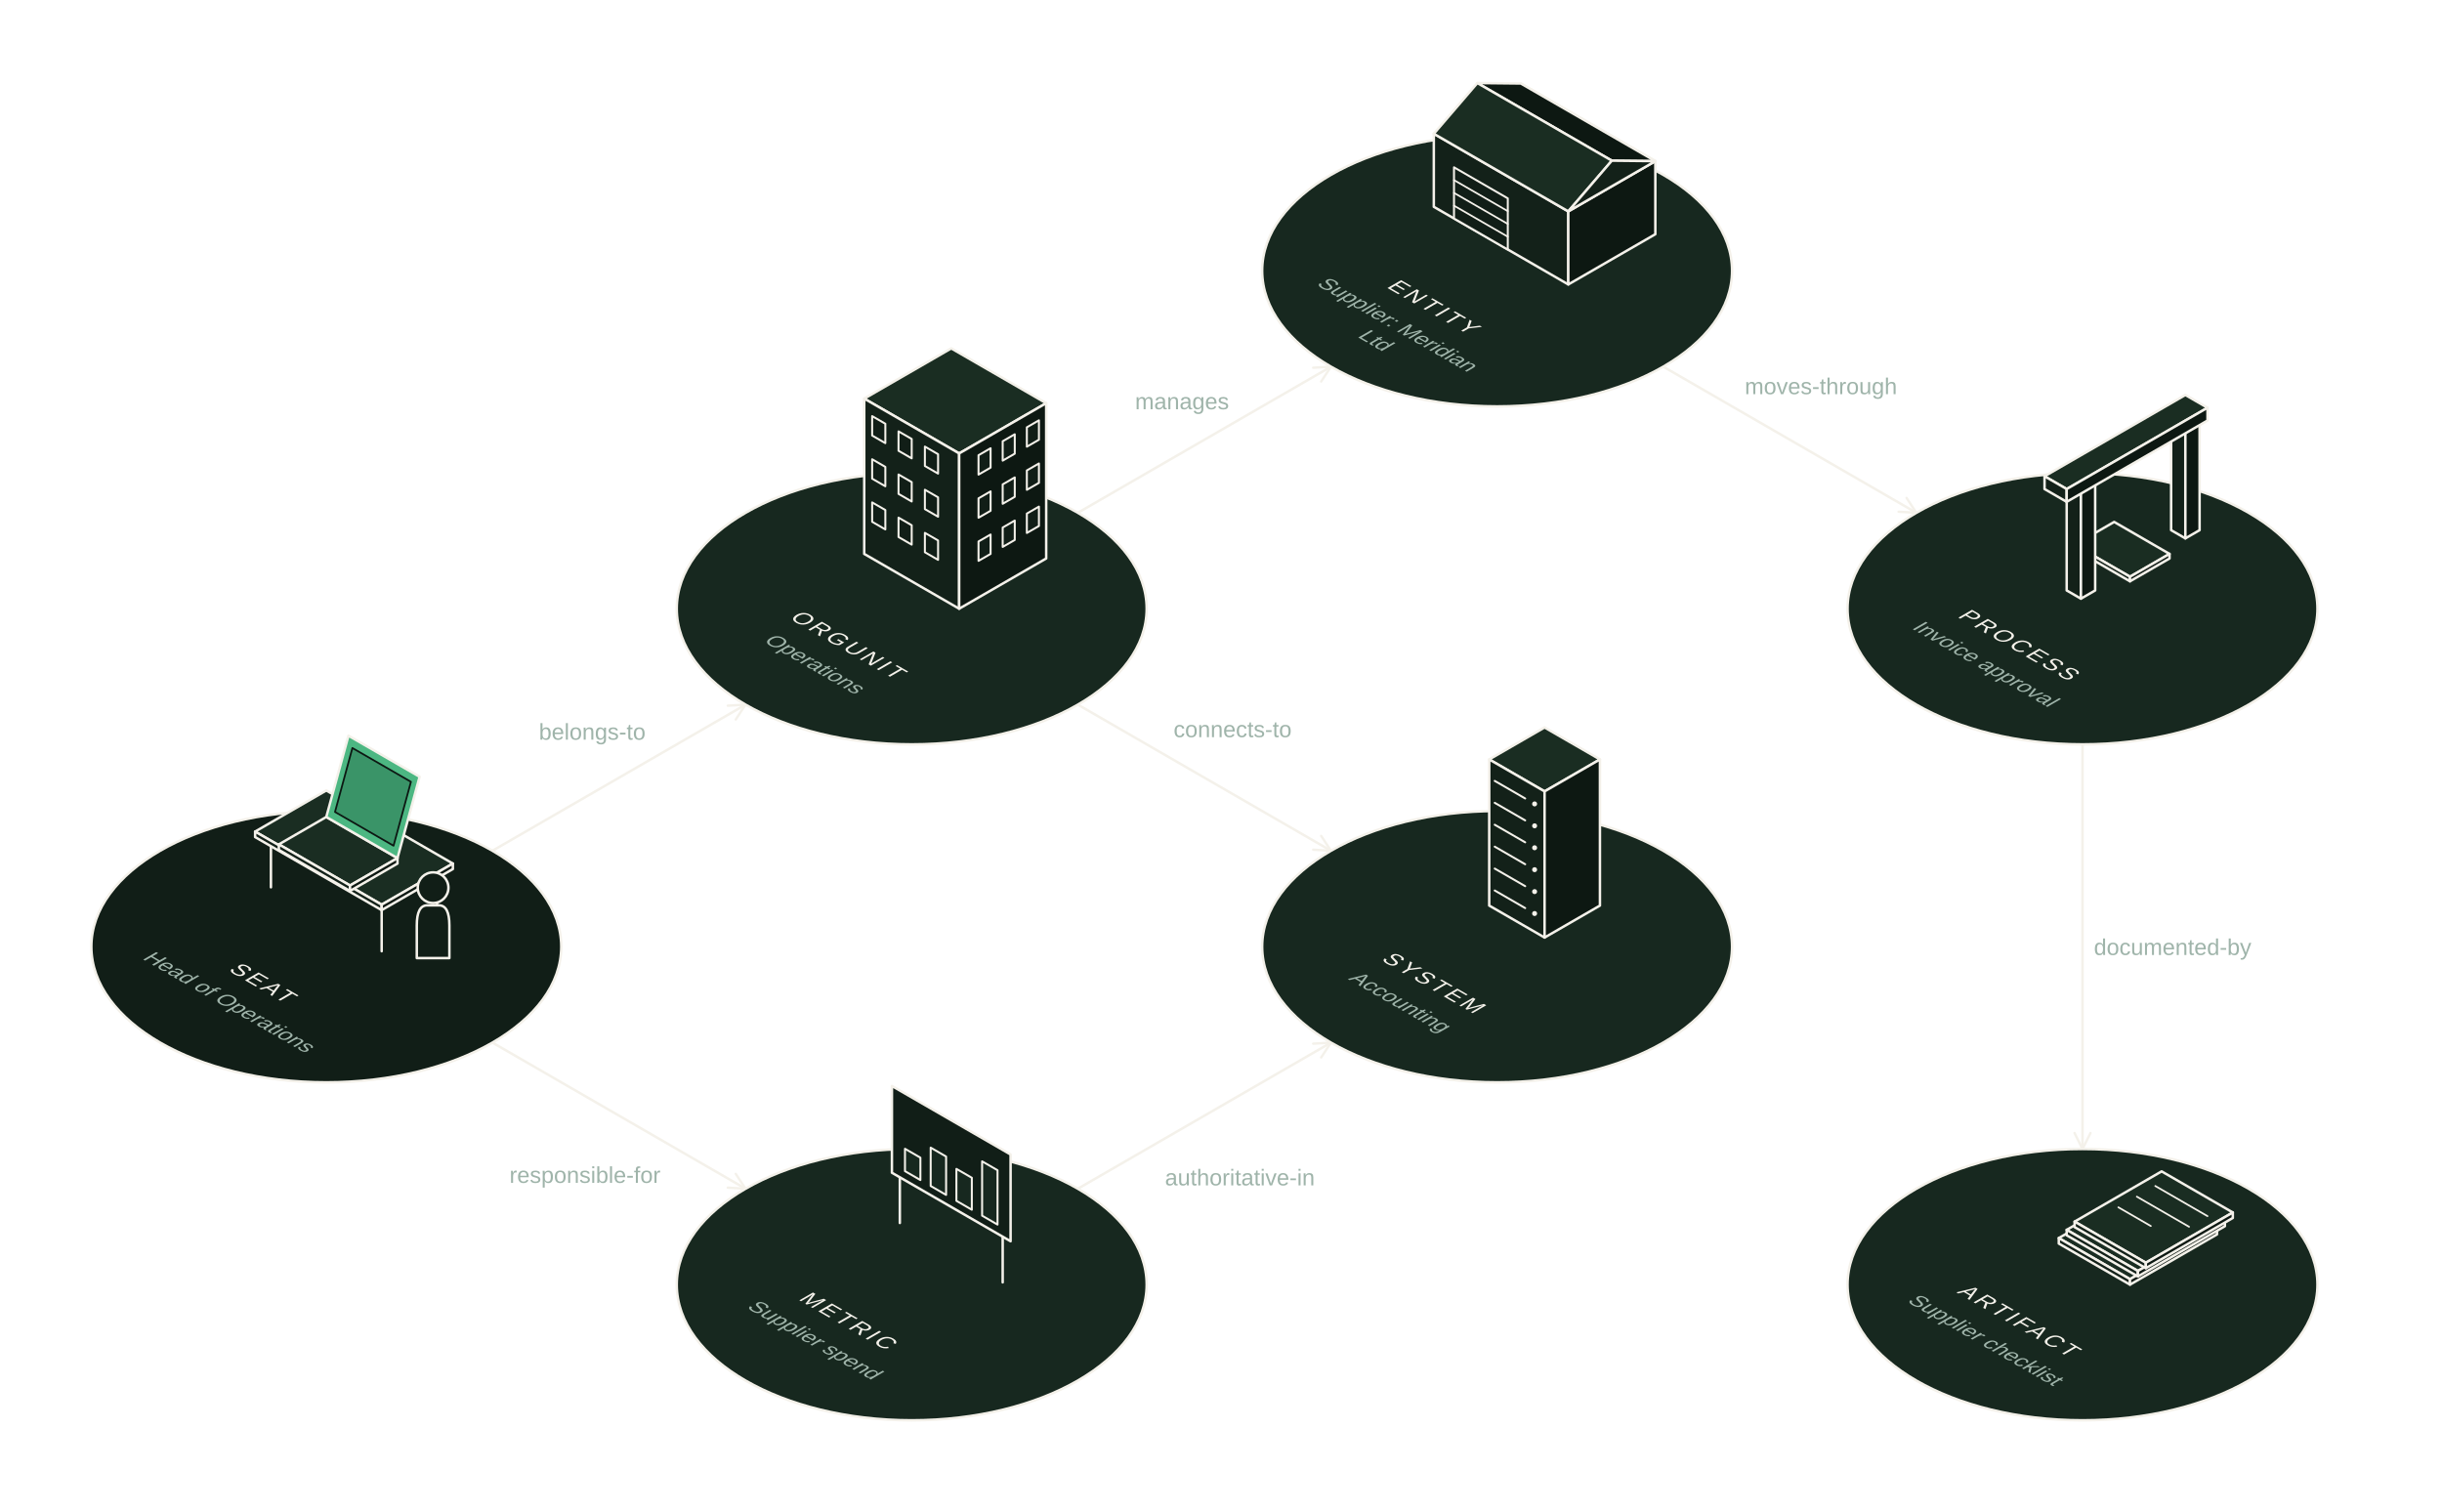
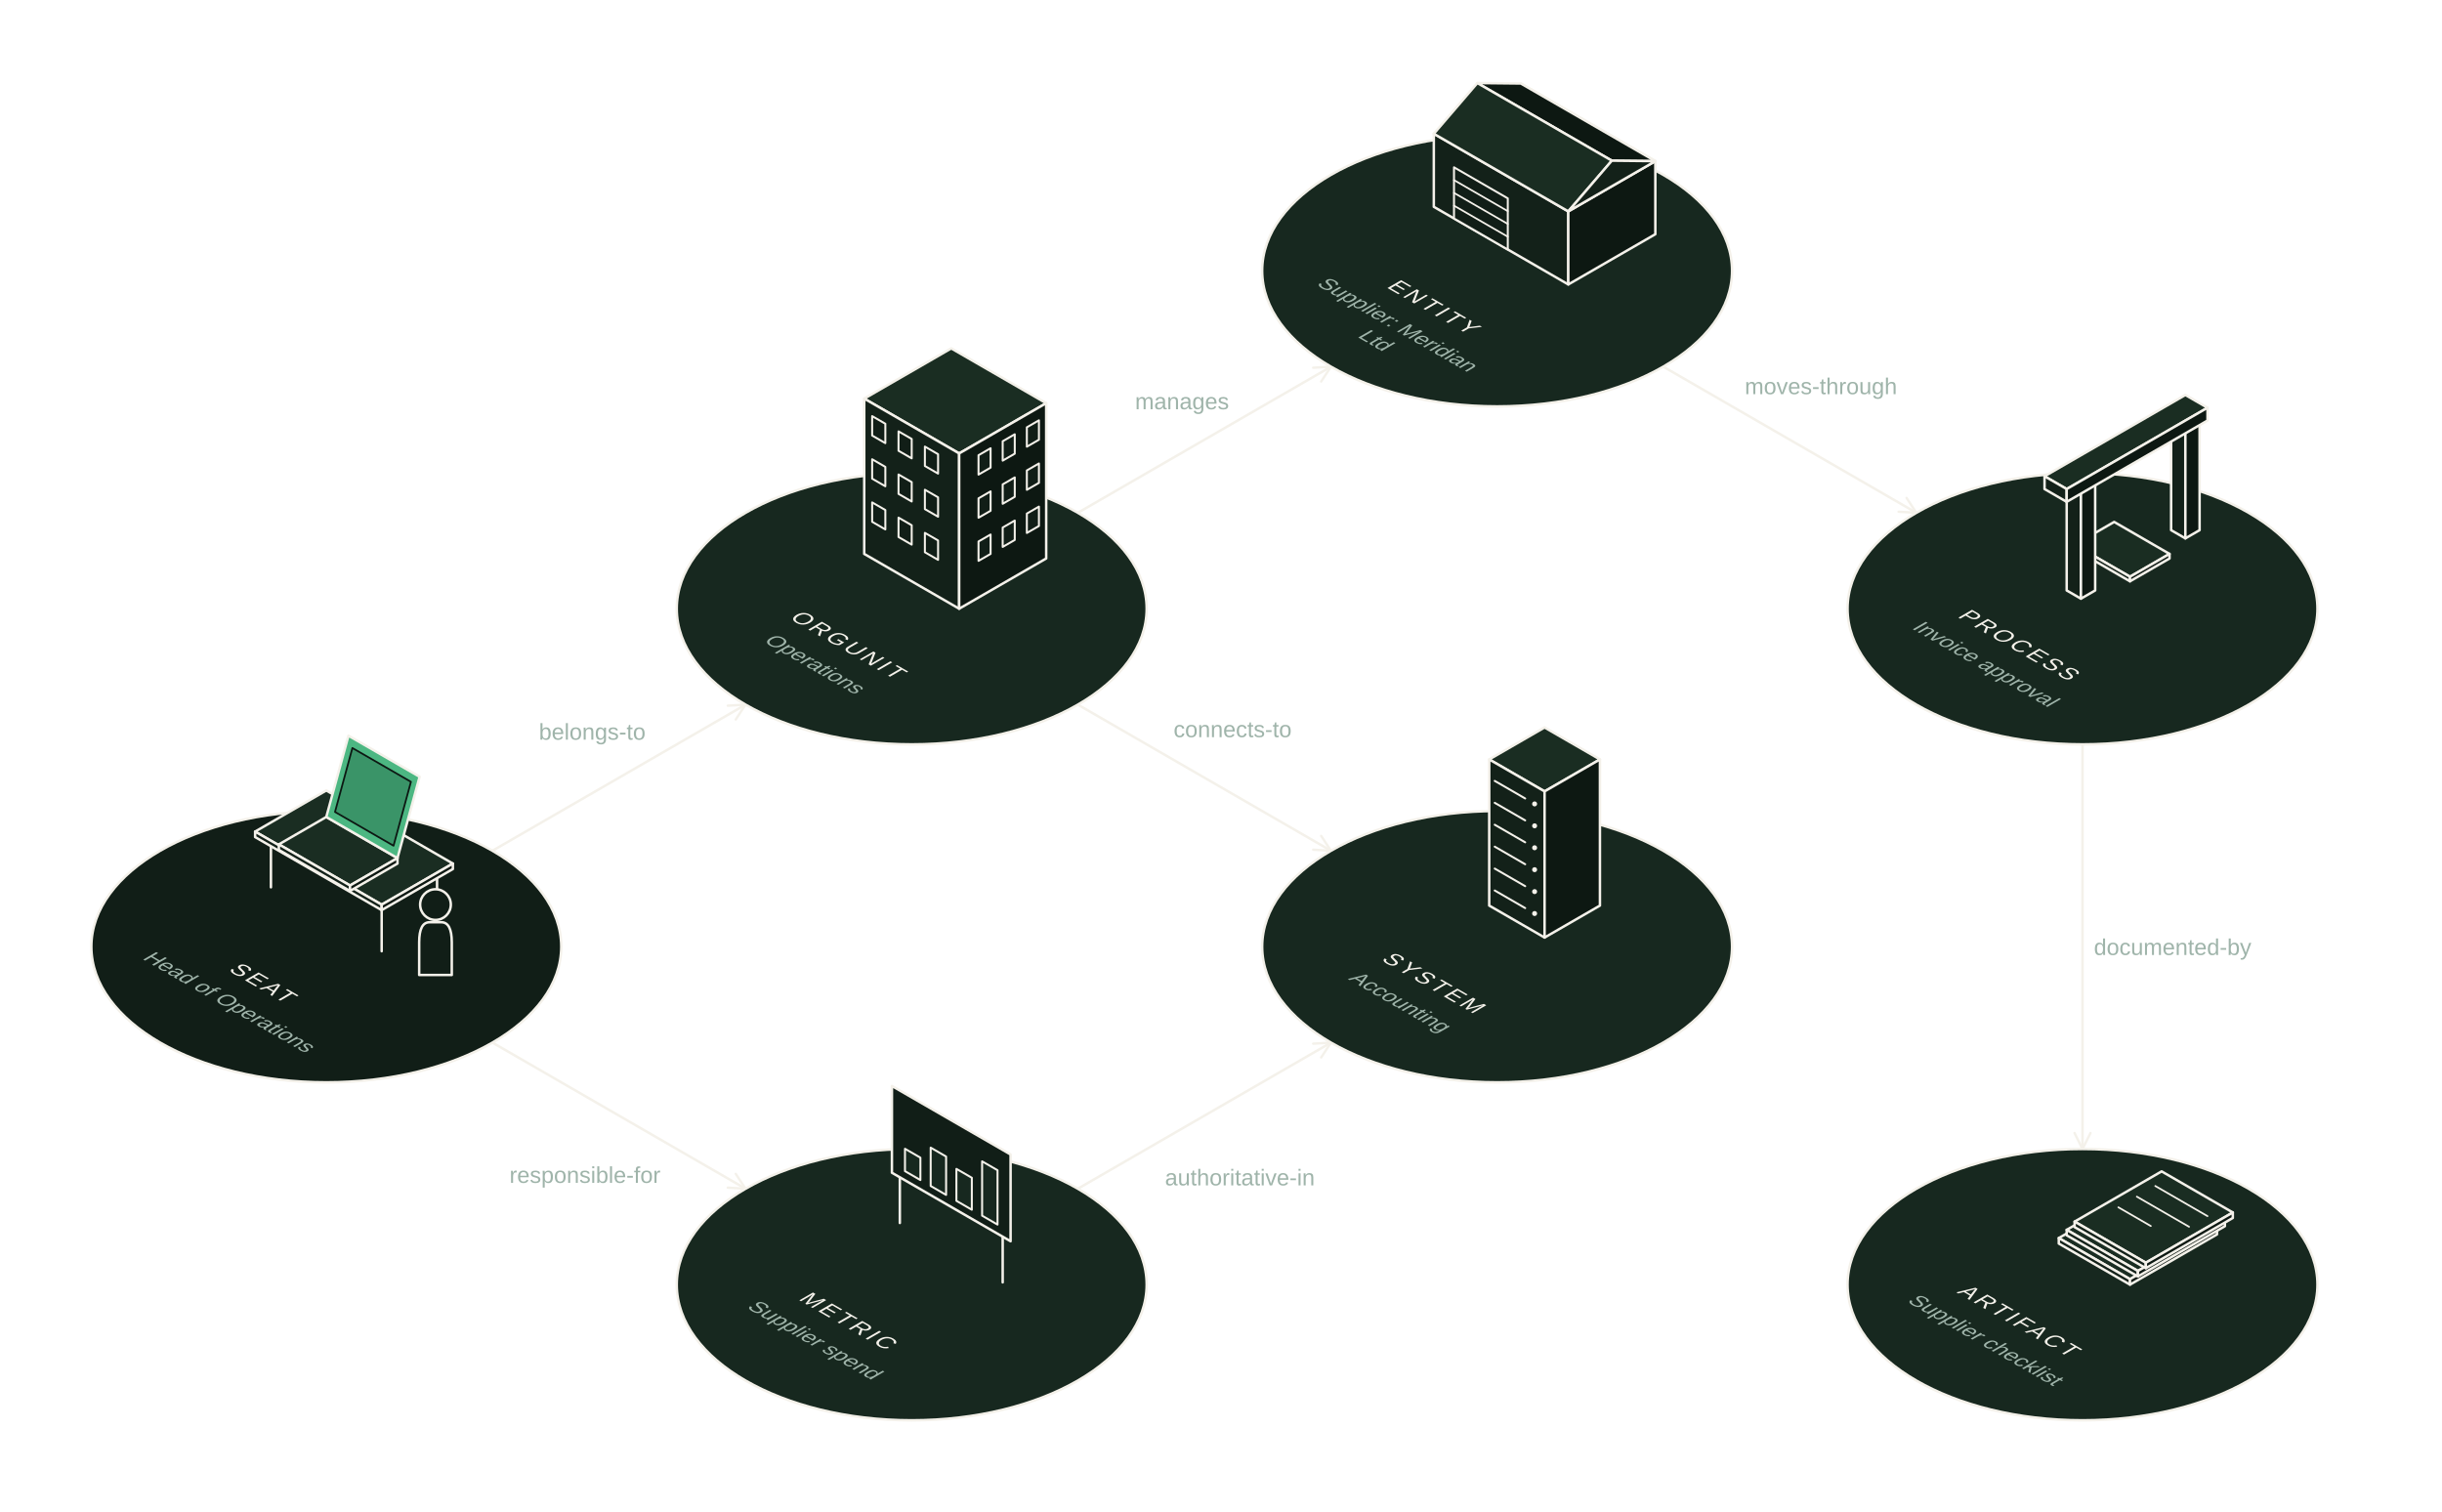
<svg xmlns="http://www.w3.org/2000/svg" viewBox="-157.17 -456.02 1176.26 728.16" width="100%" role="img" aria-labelledby="company-ontology-t company-ontology-d" style="display:block;height:auto;max-width:100%" stroke-linejoin="round" stroke-linecap="round">
  <defs>
    <marker id="arrow" viewBox="0 0 10 10" refX="9" refY="5" markerWidth="8" markerHeight="8" orient="auto-start-reverse">
      <path d="M1,1 L9,5 L1,9" fill="none" stroke="#f4f1ea" stroke-width="1.2" stroke-linejoin="round" />
    </marker>
    <marker id="arrow-accent" viewBox="0 0 10 10" refX="9" refY="5" markerWidth="8" markerHeight="8" orient="auto-start-reverse">
      <path d="M1,1 L9,5 L1,9" fill="none" stroke="#4cb782" stroke-width="1.3" stroke-linejoin="round" />
    </marker>
  </defs>
  <line x1="80.02" y1="-46.2" x2="201.96" y2="-116.6" stroke="#f4f1ea" stroke-width="1.2" marker-end="url(#arrow)" />
  <line x1="80.02" y1="46.2" x2="201.96" y2="116.6" stroke="#f4f1ea" stroke-width="1.2" marker-end="url(#arrow)" />
  <line x1="362" y1="116.6" x2="483.94" y2="46.2" stroke="#f4f1ea" stroke-width="1.2" marker-end="url(#arrow)" />
  <line x1="362" y1="-116.6" x2="483.94" y2="-46.2" stroke="#f4f1ea" stroke-width="1.2" marker-end="url(#arrow)" />
  <line x1="362" y1="-209" x2="483.94" y2="-279.4" stroke="#f4f1ea" stroke-width="1.2" marker-end="url(#arrow)" />
  <line x1="643.98" y1="-279.4" x2="765.91" y2="-209" stroke="#f4f1ea" stroke-width="1.2" marker-end="url(#arrow)" />
  <line x1="845.93" y1="-97.46" x2="845.93" y2="97.46" stroke="#f4f1ea" stroke-width="1.2" marker-end="url(#arrow)" />
  <ellipse cx="563.96" cy="-325.6" rx="113.17" ry="65.34" fill="#17281f" stroke="#f4f1ea" stroke-width="1.2" />
  <ellipse cx="281.98" cy="-162.8" rx="113.17" ry="65.34" fill="#17281f" stroke="#f4f1ea" stroke-width="1.2" />
  <ellipse cx="845.93" cy="-162.8" rx="113.17" ry="65.34" fill="#17281f" stroke="#f4f1ea" stroke-width="1.2" />
  <polygon points="575.39,-415.8 640.17,-378.4 598.25,-354.2 533.47,-391.6" fill="#1a2d22" stroke="#f4f1ea" stroke-width="1.2" />
  <polygon points="533.47,-391.6 598.25,-354.2 598.25,-319 533.47,-356.4" fill="#132119" stroke="#f4f1ea" stroke-width="1.2" />
  <polygon points="640.17,-378.4 598.25,-354.2 598.25,-319 640.17,-343.2" fill="#0d1812" stroke="#f4f1ea" stroke-width="1.2" />
  <polygon points="575.39,-415.8 554.43,-416.02 619.21,-378.62 640.17,-378.4" fill="#0d1812" stroke="#f4f1ea" stroke-width="1.2" />
  <polygon points="554.43,-416.02 533.47,-391.6 598.25,-354.2 619.21,-378.62" fill="#1a2d22" stroke="#f4f1ea" stroke-width="1.2" />
  <polygon points="640.17,-378.4 619.21,-378.62 598.25,-354.2" fill="#132119" stroke="#f4f1ea" stroke-width="1.2" />
  <polygon points="543.19,-350.79 569.1,-335.83 569.1,-360.47 543.19,-375.43" fill="#111e17" stroke="#f4f1ea" stroke-width="0.96" />
  <line x1="543.19" y1="-356.95" x2="569.1" y2="-341.99" stroke="#f4f1ea" stroke-width="0.84" />
  <line x1="543.19" y1="-363.11" x2="569.1" y2="-348.15" stroke="#f4f1ea" stroke-width="0.84" />
  <line x1="543.19" y1="-369.27" x2="569.1" y2="-354.31" stroke="#f4f1ea" stroke-width="0.84" />
  <ellipse cx="0" cy="0" rx="113.17" ry="65.34" fill="#111e17" stroke="#f4f1ea" stroke-width="1.2" />
  <ellipse cx="563.96" cy="0" rx="113.17" ry="65.34" fill="#17281f" stroke="#f4f1ea" stroke-width="1.2" />
  <polygon points="861.18,-204.6 887.85,-189.2 868.8,-178.2 842.12,-193.6" fill="#1a2d22" stroke="#f4f1ea" stroke-width="1.2" />
  <polygon points="842.12,-193.6 868.8,-178.2 868.8,-176 842.12,-191.4" fill="#132119" stroke="#f4f1ea" stroke-width="1.2" />
  <polygon points="887.85,-189.2 868.8,-178.2 868.8,-176 887.85,-187" fill="#0d1812" stroke="#f4f1ea" stroke-width="1.2" />
  <polygon points="301.03,-288.2 346.76,-261.8 304.84,-237.6 259.11,-264" fill="#1a2d22" stroke="#f4f1ea" stroke-width="1.2" />
  <polygon points="259.11,-264 304.84,-237.6 304.84,-162.8 259.11,-189.2" fill="#132119" stroke="#f4f1ea" stroke-width="1.2" />
  <polygon points="346.76,-261.8 304.84,-237.6 304.84,-162.8 346.76,-187" fill="#0d1812" stroke="#f4f1ea" stroke-width="1.2" />
  <polygon points="262.93,-246.22 269.28,-242.55 269.28,-251.9 262.93,-255.57" fill="#111e17" stroke="#f4f1ea" stroke-width="0.96" />
  <polygon points="275.63,-238.88 281.98,-235.22 281.98,-244.57 275.63,-248.23" fill="#111e17" stroke="#f4f1ea" stroke-width="0.96" />
  <polygon points="288.33,-231.55 294.68,-227.88 294.68,-237.23 288.33,-240.9" fill="#111e17" stroke="#f4f1ea" stroke-width="0.96" />
  <polygon points="343.26,-244.2 337.44,-240.84 337.44,-250.19 343.26,-253.55" fill="#111e17" stroke="#f4f1ea" stroke-width="0.96" />
  <polygon points="331.62,-237.48 325.8,-234.12 325.8,-243.47 331.62,-246.83" fill="#111e17" stroke="#f4f1ea" stroke-width="0.96" />
  <polygon points="319.98,-230.76 314.16,-227.39 314.16,-236.74 319.98,-240.11" fill="#111e17" stroke="#f4f1ea" stroke-width="0.96" />
  <polygon points="262.93,-225.44 269.28,-221.77 269.28,-231.12 262.93,-234.79" fill="#111e17" stroke="#f4f1ea" stroke-width="0.96" />
  <polygon points="275.63,-218.11 281.98,-214.44 281.98,-223.79 275.63,-227.46" fill="#111e17" stroke="#f4f1ea" stroke-width="0.96" />
  <polygon points="288.33,-210.77 294.68,-207.11 294.68,-216.46 288.33,-220.12" fill="#111e17" stroke="#f4f1ea" stroke-width="0.96" />
  <polygon points="343.26,-223.42 337.44,-220.06 337.44,-229.41 343.26,-232.77" fill="#111e17" stroke="#f4f1ea" stroke-width="0.96" />
  <polygon points="331.62,-216.7 325.8,-213.34 325.8,-222.69 331.62,-226.05" fill="#111e17" stroke="#f4f1ea" stroke-width="0.96" />
  <polygon points="319.98,-209.98 314.16,-206.62 314.16,-215.97 319.98,-219.33" fill="#111e17" stroke="#f4f1ea" stroke-width="0.96" />
  <polygon points="262.93,-204.66 269.28,-200.99 269.28,-210.34 262.93,-214.01" fill="#111e17" stroke="#f4f1ea" stroke-width="0.96" />
  <polygon points="275.63,-197.33 281.98,-193.66 281.98,-203.01 275.63,-206.68" fill="#111e17" stroke="#f4f1ea" stroke-width="0.96" />
  <polygon points="288.33,-189.99 294.68,-186.33 294.68,-195.68 288.33,-199.34" fill="#111e17" stroke="#f4f1ea" stroke-width="0.96" />
  <polygon points="343.26,-202.64 337.44,-199.28 337.44,-208.63 343.26,-211.99" fill="#111e17" stroke="#f4f1ea" stroke-width="0.96" />
  <polygon points="331.62,-195.92 325.8,-192.56 325.8,-201.91 331.62,-205.27" fill="#111e17" stroke="#f4f1ea" stroke-width="0.96" />
  <polygon points="319.98,-189.2 314.16,-185.84 314.16,-195.19 319.98,-198.55" fill="#111e17" stroke="#f4f1ea" stroke-width="0.96" />
  <polygon points="895.47,-257.4 902.33,-253.44 895.47,-249.48 888.61,-253.44" fill="#1a2d22" stroke="#f4f1ea" stroke-width="1.2" />
  <polygon points="888.61,-253.44 895.47,-249.48 895.47,-196.68 888.61,-200.64" fill="#132119" stroke="#f4f1ea" stroke-width="1.2" />
  <polygon points="902.33,-253.44 895.47,-249.48 895.47,-196.68 902.33,-200.64" fill="#0d1812" stroke="#f4f1ea" stroke-width="1.2" />
  <polygon points="845.17,-228.36 852.03,-224.4 845.17,-220.44 838.31,-224.4" fill="#1a2d22" stroke="#f4f1ea" stroke-width="1.2" />
  <polygon points="838.31,-224.4 845.17,-220.44 845.17,-167.64 838.31,-171.6" fill="#132119" stroke="#f4f1ea" stroke-width="1.2" />
  <polygon points="852.03,-224.4 845.17,-220.44 845.17,-167.64 852.03,-171.6" fill="#0d1812" stroke="#f4f1ea" stroke-width="1.2" />
  <polygon points="895.47,-265.76 906.14,-259.6 838.31,-220.44 827.64,-226.6" fill="#1a2d22" stroke="#f4f1ea" stroke-width="1.2" />
  <polygon points="827.64,-226.6 838.31,-220.44 838.31,-214.28 827.64,-220.44" fill="#132119" stroke="#f4f1ea" stroke-width="1.2" />
  <polygon points="906.14,-259.6 838.31,-220.44 838.31,-214.28 906.14,-253.44" fill="#0d1812" stroke="#f4f1ea" stroke-width="1.2" />
  <ellipse cx="281.98" cy="162.8" rx="113.17" ry="65.34" fill="#17281f" stroke="#f4f1ea" stroke-width="1.2" />
  <ellipse cx="845.93" cy="162.8" rx="113.17" ry="65.34" fill="#17281f" stroke="#f4f1ea" stroke-width="1.2" />
  <polygon points="586.82,-105.6 613.49,-90.2 586.82,-74.8 560.15,-90.2" fill="#1a2d22" stroke="#f4f1ea" stroke-width="1.2" />
  <polygon points="560.15,-90.2 586.82,-74.8 586.82,-4.4 560.15,-19.8" fill="#132119" stroke="#f4f1ea" stroke-width="1.2" />
  <polygon points="613.49,-90.2 586.82,-74.8 586.82,-4.4 613.49,-19.8" fill="#0d1812" stroke="#f4f1ea" stroke-width="1.2" />
  <line x1="562.81" y1="-27.06" x2="577.48" y2="-18.59" stroke="#f4f1ea" stroke-width="0.96" />
  <ellipse cx="582.02" cy="-15.97" rx="1.21" ry="1.21" fill="#f4f1ea" stroke="none" stroke-width="1.2" />
  <line x1="562.81" y1="-37.62" x2="577.48" y2="-29.15" stroke="#f4f1ea" stroke-width="0.96" />
  <ellipse cx="582.02" cy="-26.53" rx="1.21" ry="1.21" fill="#f4f1ea" stroke="none" stroke-width="1.2" />
  <line x1="562.81" y1="-48.18" x2="577.48" y2="-39.71" stroke="#f4f1ea" stroke-width="0.96" />
  <ellipse cx="582.02" cy="-37.09" rx="1.21" ry="1.21" fill="#f4f1ea" stroke="none" stroke-width="1.2" />
  <line x1="562.81" y1="-58.74" x2="577.48" y2="-50.27" stroke="#f4f1ea" stroke-width="0.96" />
  <ellipse cx="582.02" cy="-47.65" rx="1.21" ry="1.21" fill="#f4f1ea" stroke="none" stroke-width="1.2" />
  <line x1="562.81" y1="-69.3" x2="577.48" y2="-60.83" stroke="#f4f1ea" stroke-width="0.96" />
  <ellipse cx="582.02" cy="-58.21" rx="1.21" ry="1.21" fill="#f4f1ea" stroke="none" stroke-width="1.2" />
  <line x1="562.81" y1="-79.86" x2="577.48" y2="-71.39" stroke="#f4f1ea" stroke-width="0.96" />
  <ellipse cx="582.02" cy="-68.77" rx="1.21" ry="1.21" fill="#f4f1ea" stroke="none" stroke-width="1.2" />
  <line x1="0" y1="-44" x2="0" y2="-68.2" stroke="#f4f1ea" stroke-width="1.2" />
  <line x1="53.35" y1="-13.2" x2="53.35" y2="-37.4" stroke="#f4f1ea" stroke-width="1.2" />
  <line x1="-26.67" y1="-28.6" x2="-26.67" y2="-52.8" stroke="#f4f1ea" stroke-width="1.2" />
  <line x1="26.67" y1="2.2" x2="26.67" y2="-22" stroke="#f4f1ea" stroke-width="1.2" />
  <polygon points="0,-75.24 60.97,-40.04 26.67,-20.24 -34.29,-55.44" fill="#1a2d22" stroke="#f4f1ea" stroke-width="1.2" />
  <polygon points="-34.29,-55.44 26.67,-20.24 26.67,-17.6 -34.29,-52.8" fill="#132119" stroke="#f4f1ea" stroke-width="1.2" />
  <polygon points="60.97,-40.04 26.67,-20.24 26.67,-17.6 60.97,-37.4" fill="#0d1812" stroke="#f4f1ea" stroke-width="1.2" />
  <polygon points="0,-62.48 34.29,-42.68 11.43,-29.48 -22.86,-49.28" fill="#1a2d22" stroke="#f4f1ea" stroke-width="1.2" />
  <polygon points="-22.86,-49.28 11.43,-29.48 11.43,-26.84 -22.86,-46.64" fill="#132119" stroke="#f4f1ea" stroke-width="1.2" />
  <polygon points="34.29,-42.68 11.43,-29.48 11.43,-26.84 34.29,-40.04" fill="#0d1812" stroke="#f4f1ea" stroke-width="1.2" />
  <polygon points="0,-62.48 34.29,-42.68 44.96,-81.84 10.67,-101.64" fill="#4cb782" stroke="#f4f1ea" stroke-width="1.2" />
  <polygon points="4.19,-64.9 32.39,-48.62 40.77,-79.42 12.57,-95.7" fill="#3a9468" stroke="#0c1712" stroke-width="0.84" />
-   <path d="M43.59,5.5 L43.59,-10.25 Q43.59,-19.91 48.61,-19.91 L54.27,-19.91 Q59.29,-19.91 59.29,-10.25 L59.29,5.5 Z" fill="#111e17" stroke="#f4f1ea" stroke-width="1.2" />
-   <ellipse cx="51.44" cy="-28.41" rx="7.39" ry="7.39" fill="#111e17" stroke="#f4f1ea" stroke-width="1.2" />
+   <path d="M44.74,13.64 L44.74,-2.11 Q44.74,-11.77 49.76,-11.77 L55.42,-11.77 Q60.44,-11.77 60.44,-2.11 L60.44,13.64 Z" fill="#111e17" stroke="#f4f1ea" stroke-width="1.2" />
+   <ellipse cx="52.59" cy="-20.27" rx="7.39" ry="7.39" fill="#111e17" stroke="#f4f1ea" stroke-width="1.2" />
  <polygon points="876.42,116.16 910.71,135.96 868.8,160.16 834.5,140.36" fill="#1a2d22" stroke="#f4f1ea" stroke-width="1.2" />
  <polygon points="834.5,140.36 868.8,160.16 868.8,162.8 834.5,143" fill="#132119" stroke="#f4f1ea" stroke-width="1.2" />
  <polygon points="910.71,135.96 868.8,160.16 868.8,162.8 910.71,138.6" fill="#0d1812" stroke="#f4f1ea" stroke-width="1.2" />
  <polygon points="880.23,112.2 914.52,132 872.61,156.2 838.31,136.4" fill="#1a2d22" stroke="#f4f1ea" stroke-width="1.2" />
  <polygon points="838.31,136.4 872.61,156.2 872.61,158.84 838.31,139.04" fill="#132119" stroke="#f4f1ea" stroke-width="1.2" />
  <polygon points="914.52,132 872.61,156.2 872.61,158.84 914.52,134.64" fill="#0d1812" stroke="#f4f1ea" stroke-width="1.2" />
  <polygon points="884.04,108.24 918.33,128.04 876.42,152.24 842.12,132.44" fill="#1a2d22" stroke="#f4f1ea" stroke-width="1.2" />
  <polygon points="842.12,132.44 876.42,152.24 876.42,154.88 842.12,135.08" fill="#132119" stroke="#f4f1ea" stroke-width="1.2" />
  <polygon points="918.33,128.04 876.42,152.24 876.42,154.88 918.33,130.68" fill="#0d1812" stroke="#f4f1ea" stroke-width="1.2" />
  <line x1="880.99" y1="115.28" x2="906.14" y2="129.8" stroke="#f4f1ea" stroke-width="0.84" />
  <line x1="872.1" y1="120.41" x2="897.25" y2="134.93" stroke="#f4f1ea" stroke-width="0.84" />
  <line x1="863.21" y1="125.55" x2="878.83" y2="134.57" stroke="#f4f1ea" stroke-width="0.84" />
  <line x1="276.26" y1="133.1" x2="276.26" y2="111.1" stroke="#f4f1ea" stroke-width="1.2" />
  <line x1="325.8" y1="161.7" x2="325.8" y2="139.7" stroke="#f4f1ea" stroke-width="1.2" />
  <polygon points="272.45,108.9 329.61,141.9 329.61,100.1 272.45,67.1" fill="#111e17" stroke="#f4f1ea" stroke-width="1.2" />
  <polygon points="278.74,108.13 286.17,112.42 286.17,101.64 278.74,97.35" fill="#17281f" stroke="#f4f1ea" stroke-width="0.96" />
  <polygon points="291.12,115.28 298.55,119.57 298.55,101.09 291.12,96.8" fill="#17281f" stroke="#f4f1ea" stroke-width="0.96" />
  <polygon points="303.51,122.43 310.94,126.72 310.94,111.32 303.51,107.03" fill="#17281f" stroke="#f4f1ea" stroke-width="0.96" />
  <polygon points="315.89,129.58 323.32,133.87 323.32,107.69 315.89,103.4" fill="#17281f" stroke="#f4f1ea" stroke-width="0.96" />
  <text x="0" y="0" transform="matrix(0.8660254,0.5,-0.8660254,0.5,-33.61,19.4)" font-family="Switzer, 'SF Pro Text', 'Helvetica Neue', Arial, sans-serif" font-size="11" font-weight="500" fill="#f4f1ea" text-anchor="middle" letter-spacing="1.4">SEAT</text>
  <text x="0" y="0" transform="matrix(0.8660254,0.5,-0.8660254,0.5,-49.46,28.55)" font-family="Switzer, 'SF Pro Text', 'Helvetica Neue', Arial, sans-serif" font-size="10.5" font-weight="400" fill="#9fb4aa" text-anchor="middle">Head of Operations</text>
  <text x="0" y="0" transform="matrix(0.8660254,0.5,-0.8660254,0.5,248.37,-143.4)" font-family="Switzer, 'SF Pro Text', 'Helvetica Neue', Arial, sans-serif" font-size="11" font-weight="500" fill="#f4f1ea" text-anchor="middle" letter-spacing="1.4">ORGUNIT</text>
  <text x="0" y="0" transform="matrix(0.8660254,0.5,-0.8660254,0.5,232.52,-134.25)" font-family="Switzer, 'SF Pro Text', 'Helvetica Neue', Arial, sans-serif" font-size="10.5" font-weight="400" fill="#9fb4aa" text-anchor="middle">Operations</text>
  <text x="0" y="0" transform="matrix(0.8660254,0.5,-0.8660254,0.5,248.37,182.2)" font-family="Switzer, 'SF Pro Text', 'Helvetica Neue', Arial, sans-serif" font-size="11" font-weight="500" fill="#f4f1ea" text-anchor="middle" letter-spacing="1.4">METRIC</text>
  <text x="0" y="0" transform="matrix(0.8660254,0.5,-0.8660254,0.5,232.52,191.35)" font-family="Switzer, 'SF Pro Text', 'Helvetica Neue', Arial, sans-serif" font-size="10.5" font-weight="400" fill="#9fb4aa" text-anchor="middle">Supplier spend</text>
  <text x="0" y="0" transform="matrix(0.8660254,0.5,-0.8660254,0.5,530.35,19.4)" font-family="Switzer, 'SF Pro Text', 'Helvetica Neue', Arial, sans-serif" font-size="11" font-weight="500" fill="#f4f1ea" text-anchor="middle" letter-spacing="1.4">SYSTEM</text>
  <text x="0" y="0" transform="matrix(0.8660254,0.5,-0.8660254,0.5,514.5,28.55)" font-family="Switzer, 'SF Pro Text', 'Helvetica Neue', Arial, sans-serif" font-size="10.5" font-weight="400" fill="#9fb4aa" text-anchor="middle">Accounting</text>
  <text x="0" y="0" transform="matrix(0.8660254,0.5,-0.8660254,0.5,530.35,-306.2)" font-family="Switzer, 'SF Pro Text', 'Helvetica Neue', Arial, sans-serif" font-size="11" font-weight="500" fill="#f4f1ea" text-anchor="middle" letter-spacing="1.4">ENTITY</text>
  <text x="0" y="0" transform="matrix(0.8660254,0.5,-0.8660254,0.5,514.5,-297.05)" font-family="Switzer, 'SF Pro Text', 'Helvetica Neue', Arial, sans-serif" font-size="10.5" font-weight="400" fill="#9fb4aa" text-anchor="middle">
    <tspan x="0" dy="0">Supplier: Meridian</tspan>
    <tspan x="0" dy="13.65">Ltd</tspan>
  </text>
  <text x="0" y="0" transform="matrix(0.8660254,0.5,-0.8660254,0.5,812.32,-143.4)" font-family="Switzer, 'SF Pro Text', 'Helvetica Neue', Arial, sans-serif" font-size="11" font-weight="500" fill="#f4f1ea" text-anchor="middle" letter-spacing="1.4">PROCESS</text>
  <text x="0" y="0" transform="matrix(0.8660254,0.5,-0.8660254,0.5,796.48,-134.25)" font-family="Switzer, 'SF Pro Text', 'Helvetica Neue', Arial, sans-serif" font-size="10.5" font-weight="400" fill="#9fb4aa" text-anchor="middle">Invoice approval</text>
  <text x="0" y="0" transform="matrix(0.8660254,0.5,-0.8660254,0.5,812.32,182.2)" font-family="Switzer, 'SF Pro Text', 'Helvetica Neue', Arial, sans-serif" font-size="11" font-weight="500" fill="#f4f1ea" text-anchor="middle" letter-spacing="1.4">ARTIFACT</text>
  <text x="0" y="0" transform="matrix(0.8660254,0.5,-0.8660254,0.5,796.48,191.35)" font-family="Switzer, 'SF Pro Text', 'Helvetica Neue', Arial, sans-serif" font-size="10.5" font-weight="400" fill="#9fb4aa" text-anchor="middle">Supplier checklist</text>
  <text x="128.109" y="-103.711" font-family="Switzer, 'SF Pro Text', 'Helvetica Neue', Arial, sans-serif" font-size="11" font-weight="400" fill="#9fb4aa" text-anchor="middle" dy="4">belongs-to</text>
  <text x="124.609" y="109.774" font-family="Switzer, 'SF Pro Text', 'Helvetica Neue', Arial, sans-serif" font-size="11" font-weight="400" fill="#9fb4aa" text-anchor="middle" dy="4">responsible-for</text>
  <text x="440.051" y="110.986" font-family="Switzer, 'SF Pro Text', 'Helvetica Neue', Arial, sans-serif" font-size="11" font-weight="400" fill="#9fb4aa" text-anchor="middle" dy="4">authoritative-in</text>
  <text x="436.551" y="-104.924" font-family="Switzer, 'SF Pro Text', 'Helvetica Neue', Arial, sans-serif" font-size="11" font-weight="400" fill="#9fb4aa" text-anchor="middle" dy="4">connects-to</text>
  <text x="412.189" y="-262.874" font-family="Switzer, 'SF Pro Text', 'Helvetica Neue', Arial, sans-serif" font-size="11" font-weight="400" fill="#9fb4aa" text-anchor="middle" dy="4">manages</text>
  <text x="719.927" y="-270.149" font-family="Switzer, 'SF Pro Text', 'Helvetica Neue', Arial, sans-serif" font-size="11" font-weight="400" fill="#9fb4aa" text-anchor="middle" dy="4">moves-through</text>
  <text x="889.33" y="0" font-family="Switzer, 'SF Pro Text', 'Helvetica Neue', Arial, sans-serif" font-size="11" font-weight="400" fill="#9fb4aa" text-anchor="middle" dy="4">documented-by</text>
</svg>
